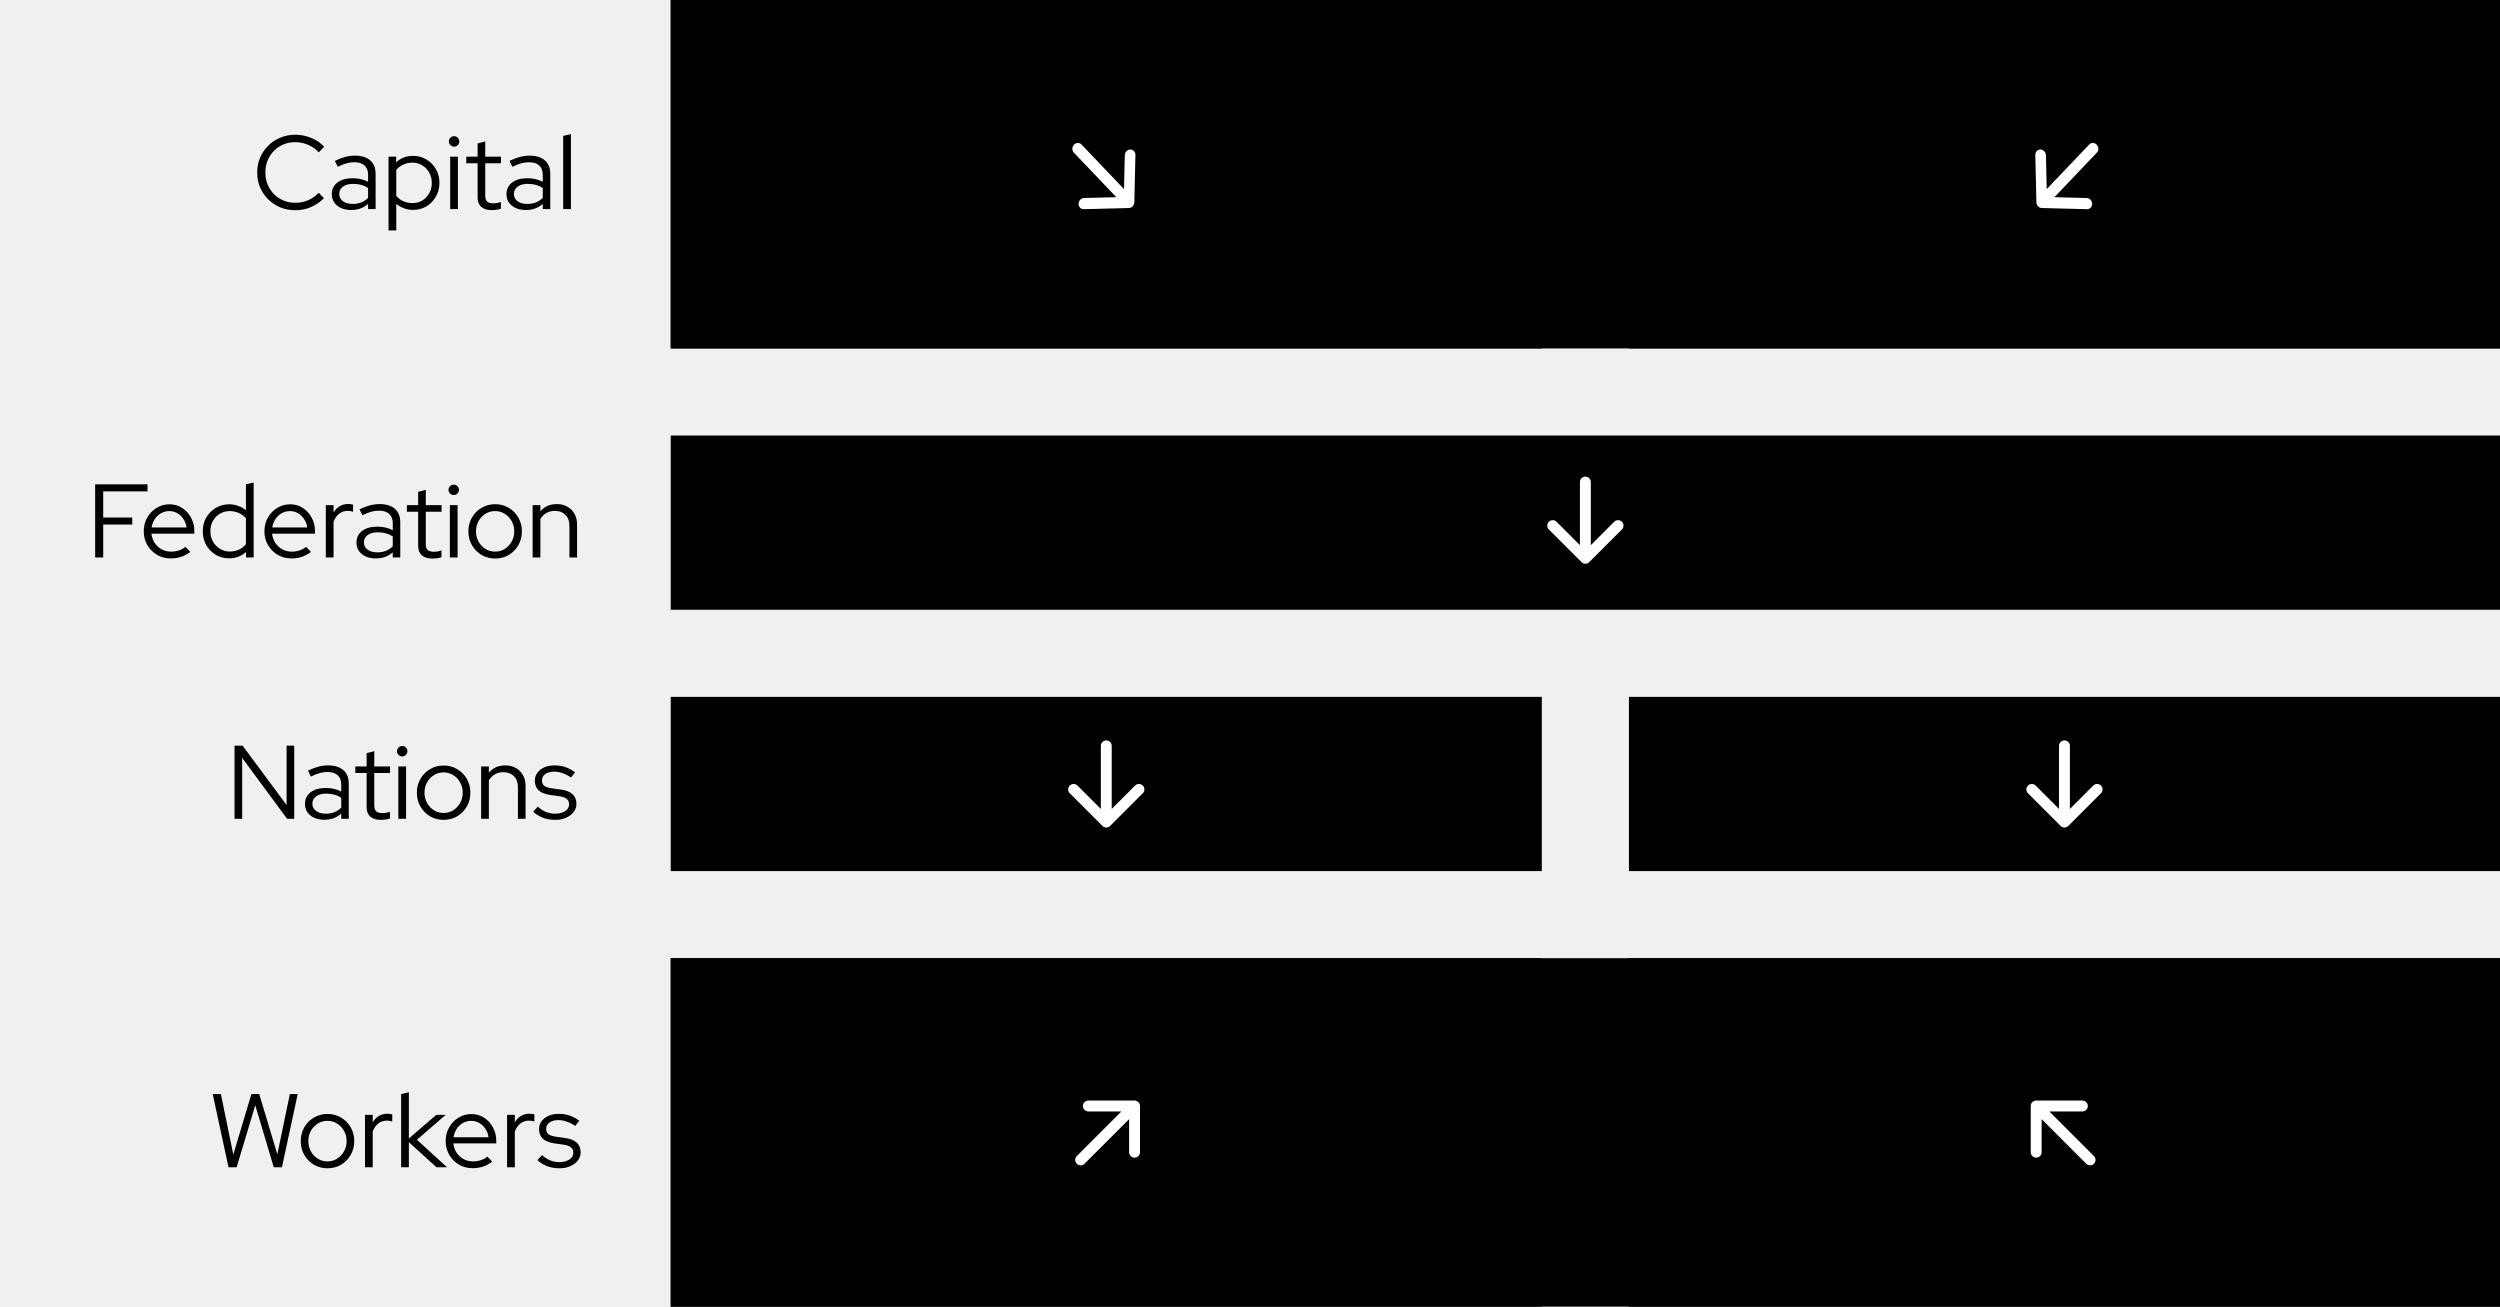
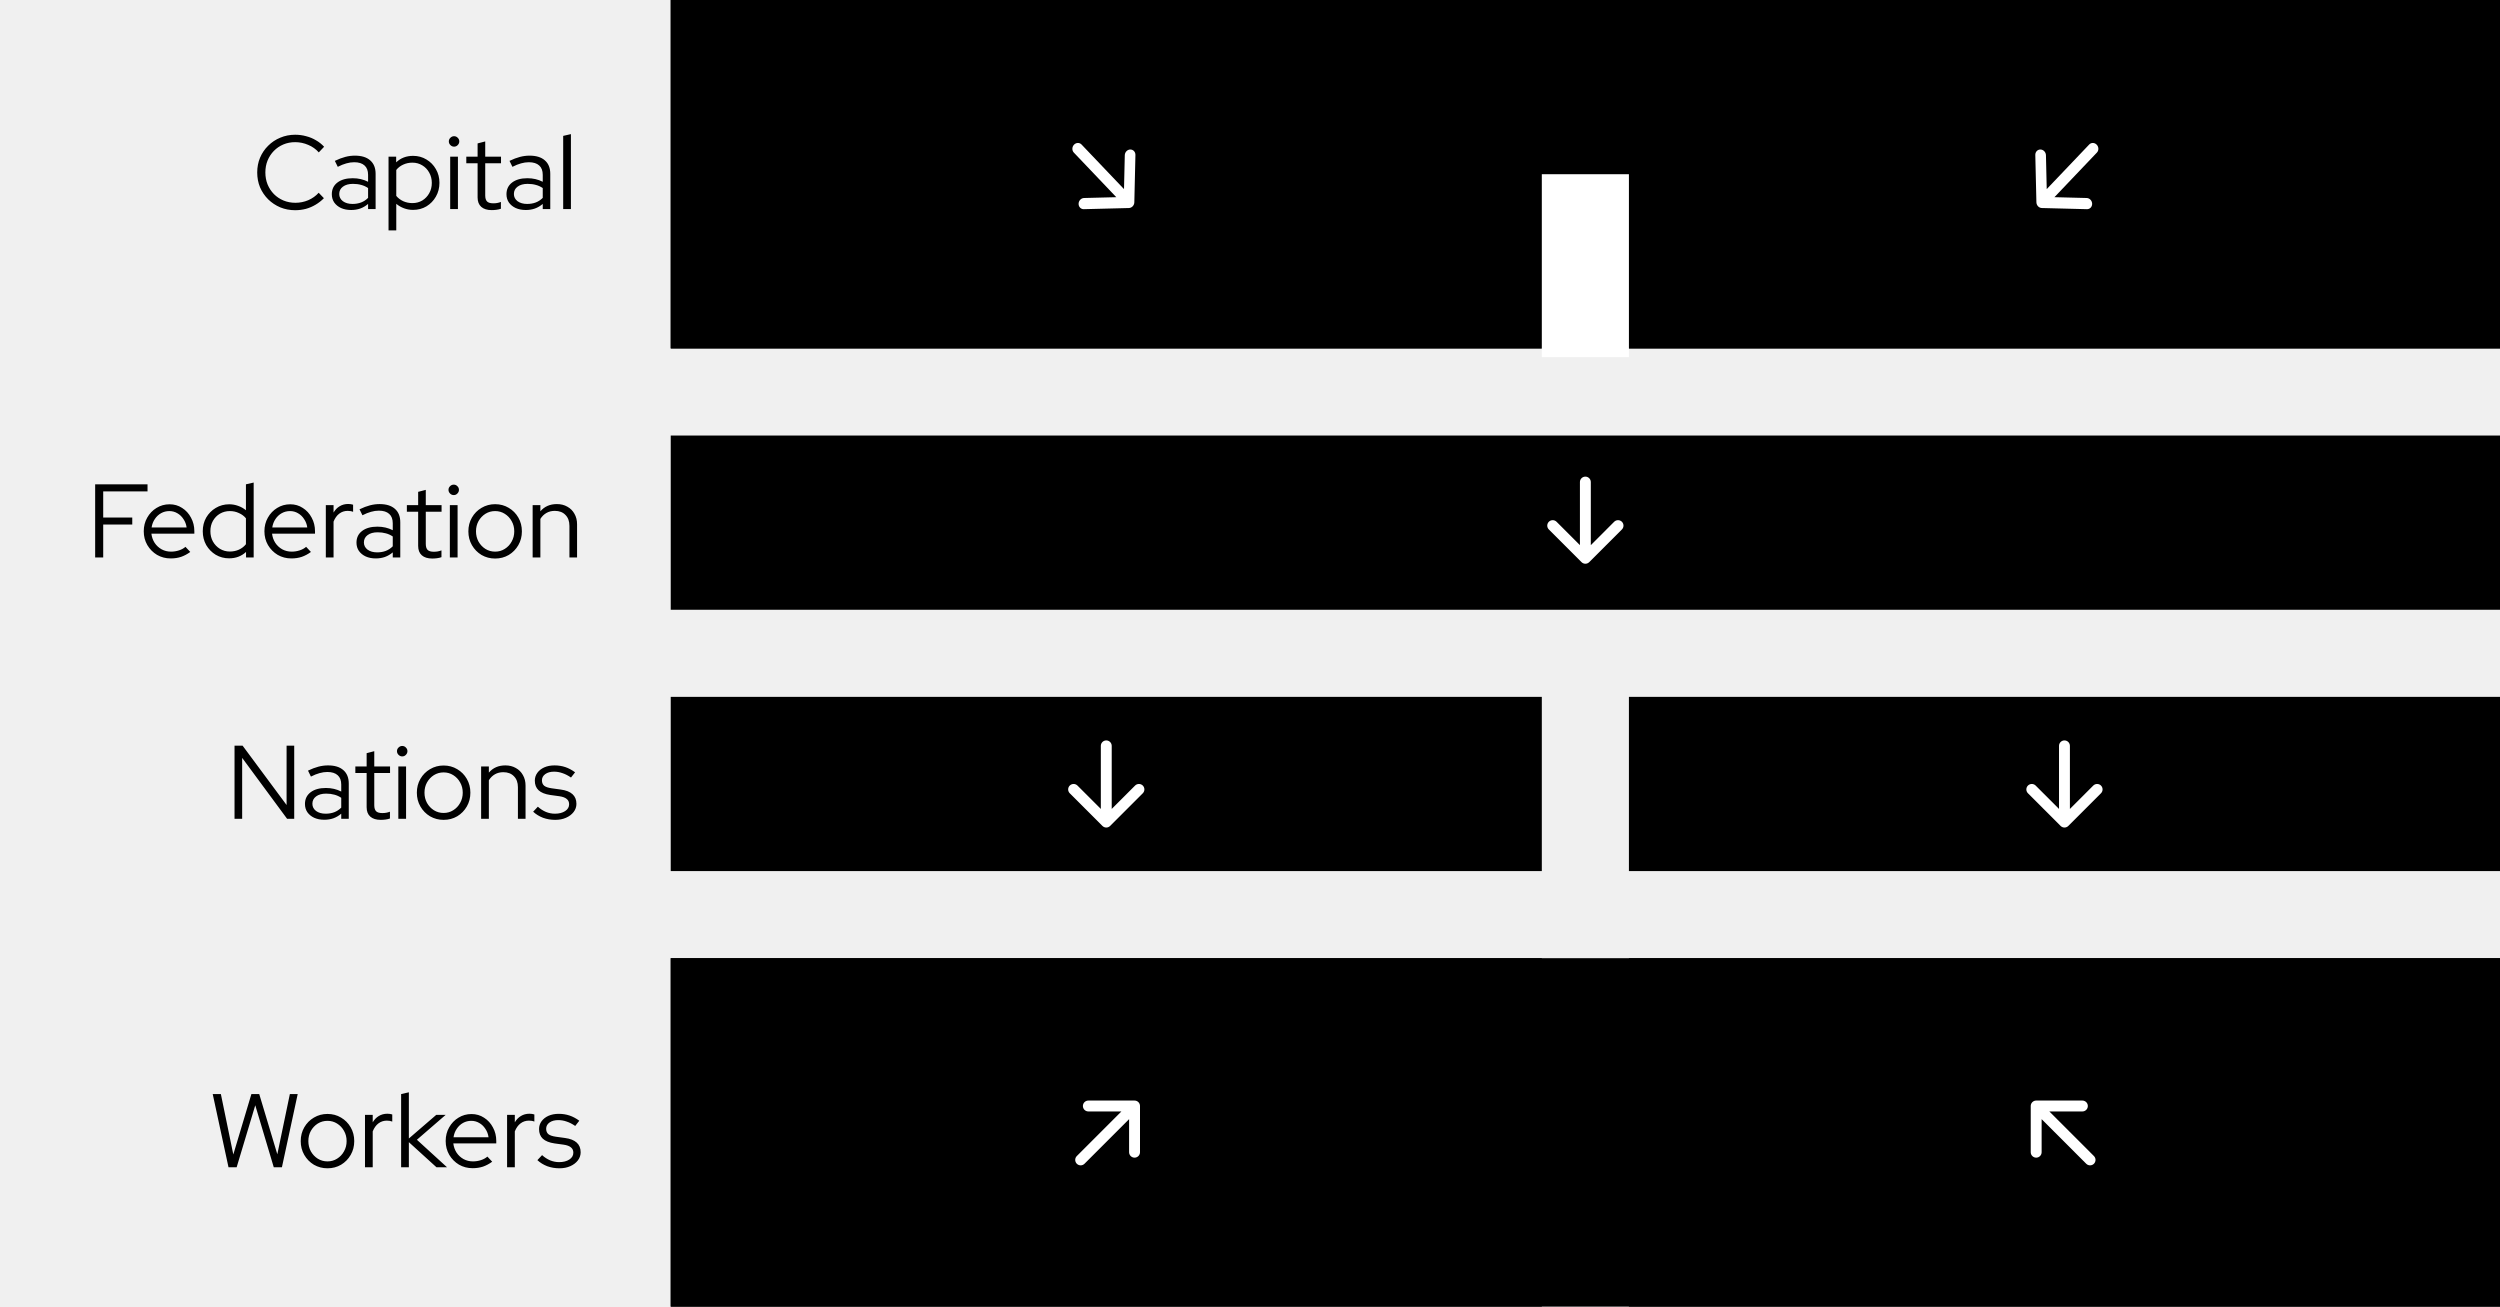
<svg xmlns="http://www.w3.org/2000/svg" width="287" height="150" viewBox="0 0 287 150" fill="none">
  <path d="M33.884 24.132C33.276 24.132 32.708 24.024 32.18 23.808C31.652 23.584 31.188 23.276 30.788 22.884C30.388 22.484 30.076 22.024 29.852 21.504C29.636 20.976 29.528 20.408 29.528 19.8C29.528 19.192 29.636 18.628 29.852 18.108C30.076 17.58 30.388 17.12 30.788 16.728C31.188 16.328 31.652 16.02 32.18 15.804C32.708 15.58 33.276 15.468 33.884 15.468C34.324 15.468 34.744 15.524 35.144 15.636C35.552 15.74 35.928 15.896 36.272 16.104C36.624 16.304 36.936 16.552 37.208 16.848L36.596 17.496C36.268 17.12 35.864 16.832 35.384 16.632C34.904 16.424 34.404 16.32 33.884 16.32C33.396 16.32 32.944 16.408 32.528 16.584C32.112 16.76 31.748 17.008 31.436 17.328C31.132 17.64 30.892 18.008 30.716 18.432C30.548 18.848 30.464 19.304 30.464 19.8C30.464 20.288 30.548 20.744 30.716 21.168C30.892 21.592 31.136 21.964 31.448 22.284C31.76 22.596 32.124 22.84 32.54 23.016C32.964 23.192 33.42 23.28 33.908 23.28C34.428 23.28 34.924 23.18 35.396 22.98C35.868 22.772 36.264 22.488 36.584 22.128L37.184 22.752C36.904 23.04 36.588 23.288 36.236 23.496C35.892 23.704 35.52 23.864 35.12 23.976C34.72 24.08 34.308 24.132 33.884 24.132ZM40.312 24.108C39.872 24.108 39.484 24.032 39.148 23.88C38.82 23.728 38.56 23.516 38.368 23.244C38.184 22.972 38.092 22.656 38.092 22.296C38.092 21.728 38.308 21.28 38.74 20.952C39.172 20.624 39.756 20.46 40.492 20.46C41.14 20.46 41.728 20.596 42.256 20.868V20.076C42.256 19.596 42.12 19.236 41.848 18.996C41.576 18.748 41.18 18.624 40.66 18.624C40.364 18.624 40.064 18.668 39.76 18.756C39.464 18.836 39.136 18.968 38.776 19.152L38.44 18.468C38.872 18.26 39.272 18.108 39.64 18.012C40.008 17.916 40.376 17.868 40.744 17.868C41.504 17.868 42.088 18.048 42.496 18.408C42.912 18.768 43.12 19.284 43.12 19.956V24H42.256V23.412C41.984 23.644 41.684 23.82 41.356 23.94C41.036 24.052 40.688 24.108 40.312 24.108ZM38.944 22.272C38.944 22.608 39.084 22.884 39.364 23.1C39.652 23.308 40.02 23.412 40.468 23.412C40.828 23.412 41.156 23.356 41.452 23.244C41.748 23.132 42.016 22.956 42.256 22.716V21.588C42.008 21.42 41.744 21.3 41.464 21.228C41.184 21.148 40.868 21.108 40.516 21.108C40.036 21.108 39.652 21.216 39.364 21.432C39.084 21.64 38.944 21.92 38.944 22.272ZM44.604 26.448V17.988H45.48V18.636C46 18.14 46.648 17.892 47.424 17.892C47.992 17.892 48.504 18.032 48.96 18.312C49.416 18.584 49.776 18.952 50.04 19.416C50.312 19.88 50.448 20.404 50.448 20.988C50.448 21.572 50.312 22.1 50.04 22.572C49.776 23.036 49.416 23.408 48.96 23.688C48.504 23.96 47.988 24.096 47.412 24.096C47.06 24.096 46.72 24.036 46.392 23.916C46.064 23.796 45.764 23.624 45.492 23.4V26.448H44.604ZM47.34 23.316C47.764 23.316 48.144 23.216 48.48 23.016C48.816 22.808 49.08 22.532 49.272 22.188C49.472 21.836 49.572 21.44 49.572 21C49.572 20.56 49.472 20.164 49.272 19.812C49.08 19.46 48.816 19.184 48.48 18.984C48.144 18.776 47.764 18.672 47.34 18.672C46.964 18.672 46.612 18.748 46.284 18.9C45.964 19.044 45.7 19.248 45.492 19.512V22.488C45.7 22.744 45.968 22.948 46.296 23.1C46.624 23.244 46.972 23.316 47.34 23.316ZM51.682 24V17.988H52.57V24H51.682ZM52.126 16.836C51.966 16.836 51.826 16.776 51.706 16.656C51.586 16.536 51.526 16.396 51.526 16.236C51.526 16.068 51.586 15.928 51.706 15.816C51.826 15.696 51.966 15.636 52.126 15.636C52.294 15.636 52.434 15.696 52.546 15.816C52.666 15.928 52.726 16.068 52.726 16.236C52.726 16.396 52.666 16.536 52.546 16.656C52.434 16.776 52.294 16.836 52.126 16.836ZM56.448 24.12C55.928 24.12 55.528 23.996 55.248 23.748C54.968 23.5 54.828 23.14 54.828 22.668V18.744H53.532V17.988H54.828V16.464L55.704 16.236V17.988H57.516V18.744H55.704V22.44C55.704 22.76 55.776 22.992 55.92 23.136C56.064 23.272 56.3 23.34 56.628 23.34C56.796 23.34 56.944 23.328 57.072 23.304C57.208 23.28 57.352 23.24 57.504 23.184V23.964C57.352 24.02 57.18 24.06 56.988 24.084C56.804 24.108 56.624 24.12 56.448 24.12ZM60.363 24.108C59.923 24.108 59.535 24.032 59.199 23.88C58.871 23.728 58.611 23.516 58.419 23.244C58.235 22.972 58.143 22.656 58.143 22.296C58.143 21.728 58.359 21.28 58.791 20.952C59.223 20.624 59.807 20.46 60.543 20.46C61.191 20.46 61.779 20.596 62.307 20.868V20.076C62.307 19.596 62.171 19.236 61.899 18.996C61.627 18.748 61.231 18.624 60.711 18.624C60.415 18.624 60.115 18.668 59.811 18.756C59.515 18.836 59.187 18.968 58.827 19.152L58.491 18.468C58.923 18.26 59.323 18.108 59.691 18.012C60.059 17.916 60.427 17.868 60.795 17.868C61.555 17.868 62.139 18.048 62.547 18.408C62.963 18.768 63.171 19.284 63.171 19.956V24H62.307V23.412C62.035 23.644 61.735 23.82 61.407 23.94C61.087 24.052 60.739 24.108 60.363 24.108ZM58.995 22.272C58.995 22.608 59.135 22.884 59.415 23.1C59.703 23.308 60.071 23.412 60.519 23.412C60.879 23.412 61.207 23.356 61.503 23.244C61.799 23.132 62.067 22.956 62.307 22.716V21.588C62.059 21.42 61.795 21.3 61.515 21.228C61.235 21.148 60.919 21.108 60.567 21.108C60.087 21.108 59.703 21.216 59.415 21.432C59.135 21.64 58.995 21.92 58.995 22.272ZM64.654 24V15.6L65.542 15.396V24H64.654Z" fill="black" />
  <path d="M10.924 64V55.6H16.936V56.416H11.848V59.416H15.184V60.22H11.848V64H10.924ZM19.599 64.108C19.023 64.108 18.499 63.972 18.027 63.7C17.563 63.42 17.191 63.044 16.911 62.572C16.639 62.1 16.503 61.572 16.503 60.988C16.503 60.412 16.635 59.892 16.899 59.428C17.163 58.956 17.519 58.584 17.967 58.312C18.415 58.032 18.915 57.892 19.467 57.892C20.003 57.892 20.483 58.032 20.907 58.312C21.339 58.584 21.679 58.956 21.927 59.428C22.183 59.892 22.311 60.412 22.311 60.988V61.264H17.379C17.427 61.656 17.551 62.008 17.751 62.32C17.959 62.632 18.227 62.88 18.555 63.064C18.883 63.24 19.243 63.328 19.635 63.328C19.947 63.328 20.251 63.28 20.547 63.184C20.843 63.088 21.091 62.952 21.291 62.776L21.843 63.364C21.507 63.612 21.155 63.8 20.787 63.928C20.427 64.048 20.031 64.108 19.599 64.108ZM17.403 60.556H21.423C21.375 60.196 21.255 59.876 21.063 59.596C20.879 59.308 20.647 59.084 20.367 58.924C20.087 58.756 19.779 58.672 19.443 58.672C19.099 58.672 18.783 58.752 18.495 58.912C18.207 59.072 17.967 59.296 17.775 59.584C17.583 59.864 17.459 60.188 17.403 60.556ZM26.301 64.096C25.741 64.096 25.229 63.96 24.765 63.688C24.309 63.408 23.945 63.036 23.673 62.572C23.409 62.1 23.277 61.572 23.277 60.988C23.277 60.404 23.409 59.88 23.673 59.416C23.945 58.952 24.309 58.584 24.765 58.312C25.229 58.032 25.745 57.892 26.313 57.892C26.665 57.892 27.005 57.952 27.333 58.072C27.661 58.184 27.961 58.352 28.233 58.576V55.6L29.121 55.396V64H28.245V63.364C27.717 63.852 27.069 64.096 26.301 64.096ZM26.385 63.316C26.761 63.316 27.109 63.244 27.429 63.1C27.757 62.948 28.025 62.74 28.233 62.476V59.5C28.025 59.244 27.757 59.044 27.429 58.9C27.109 58.748 26.761 58.672 26.385 58.672C25.969 58.672 25.589 58.772 25.245 58.972C24.909 59.172 24.641 59.448 24.441 59.8C24.249 60.144 24.153 60.536 24.153 60.976C24.153 61.416 24.249 61.812 24.441 62.164C24.641 62.516 24.909 62.796 25.245 63.004C25.589 63.212 25.969 63.316 26.385 63.316ZM33.451 64.108C32.875 64.108 32.351 63.972 31.879 63.7C31.415 63.42 31.043 63.044 30.763 62.572C30.491 62.1 30.355 61.572 30.355 60.988C30.355 60.412 30.487 59.892 30.751 59.428C31.015 58.956 31.371 58.584 31.819 58.312C32.267 58.032 32.767 57.892 33.319 57.892C33.855 57.892 34.335 58.032 34.759 58.312C35.191 58.584 35.531 58.956 35.779 59.428C36.035 59.892 36.163 60.412 36.163 60.988V61.264H31.231C31.279 61.656 31.403 62.008 31.603 62.32C31.811 62.632 32.079 62.88 32.407 63.064C32.735 63.24 33.095 63.328 33.487 63.328C33.799 63.328 34.103 63.28 34.399 63.184C34.695 63.088 34.943 62.952 35.143 62.776L35.695 63.364C35.359 63.612 35.007 63.8 34.639 63.928C34.279 64.048 33.883 64.108 33.451 64.108ZM31.255 60.556H35.275C35.227 60.196 35.107 59.876 34.915 59.596C34.731 59.308 34.499 59.084 34.219 58.924C33.939 58.756 33.631 58.672 33.295 58.672C32.951 58.672 32.635 58.752 32.347 58.912C32.059 59.072 31.819 59.296 31.627 59.584C31.435 59.864 31.311 60.188 31.255 60.556ZM37.404 64V57.988H38.292V58.84C38.476 58.528 38.708 58.288 38.988 58.12C39.276 57.944 39.604 57.856 39.972 57.856C40.18 57.856 40.368 57.884 40.536 57.94V58.756C40.432 58.716 40.328 58.688 40.224 58.672C40.12 58.656 40.016 58.648 39.912 58.648C39.544 58.648 39.22 58.756 38.94 58.972C38.668 59.18 38.452 59.484 38.292 59.884V64H37.404ZM43.144 64.108C42.704 64.108 42.316 64.032 41.98 63.88C41.652 63.728 41.392 63.516 41.2 63.244C41.016 62.972 40.924 62.656 40.924 62.296C40.924 61.728 41.14 61.28 41.572 60.952C42.004 60.624 42.588 60.46 43.324 60.46C43.972 60.46 44.56 60.596 45.088 60.868V60.076C45.088 59.596 44.952 59.236 44.68 58.996C44.408 58.748 44.012 58.624 43.492 58.624C43.196 58.624 42.896 58.668 42.592 58.756C42.296 58.836 41.968 58.968 41.608 59.152L41.272 58.468C41.704 58.26 42.104 58.108 42.472 58.012C42.84 57.916 43.208 57.868 43.576 57.868C44.336 57.868 44.92 58.048 45.328 58.408C45.744 58.768 45.952 59.284 45.952 59.956V64H45.088V63.412C44.816 63.644 44.516 63.82 44.188 63.94C43.868 64.052 43.52 64.108 43.144 64.108ZM41.776 62.272C41.776 62.608 41.916 62.884 42.196 63.1C42.484 63.308 42.852 63.412 43.3 63.412C43.66 63.412 43.988 63.356 44.284 63.244C44.58 63.132 44.848 62.956 45.088 62.716V61.588C44.84 61.42 44.576 61.3 44.296 61.228C44.016 61.148 43.7 61.108 43.348 61.108C42.868 61.108 42.484 61.216 42.196 61.432C41.916 61.64 41.776 61.92 41.776 62.272ZM49.624 64.12C49.104 64.12 48.704 63.996 48.424 63.748C48.144 63.5 48.004 63.14 48.004 62.668V58.744H46.708V57.988H48.004V56.464L48.88 56.236V57.988H50.692V58.744H48.88V62.44C48.88 62.76 48.952 62.992 49.096 63.136C49.24 63.272 49.476 63.34 49.804 63.34C49.972 63.34 50.12 63.328 50.248 63.304C50.384 63.28 50.528 63.24 50.68 63.184V63.964C50.528 64.02 50.356 64.06 50.164 64.084C49.98 64.108 49.8 64.12 49.624 64.12ZM51.643 64V57.988H52.531V64H51.643ZM52.087 56.836C51.927 56.836 51.787 56.776 51.667 56.656C51.547 56.536 51.487 56.396 51.487 56.236C51.487 56.068 51.547 55.928 51.667 55.816C51.787 55.696 51.927 55.636 52.087 55.636C52.255 55.636 52.395 55.696 52.507 55.816C52.627 55.928 52.687 56.068 52.687 56.236C52.687 56.396 52.627 56.536 52.507 56.656C52.395 56.776 52.255 56.836 52.087 56.836ZM56.841 64.12C56.273 64.12 55.753 63.984 55.281 63.712C54.817 63.432 54.449 63.056 54.177 62.584C53.905 62.112 53.769 61.584 53.769 61C53.769 60.416 53.905 59.888 54.177 59.416C54.449 58.944 54.817 58.572 55.281 58.3C55.753 58.02 56.273 57.88 56.841 57.88C57.417 57.88 57.937 58.02 58.401 58.3C58.865 58.572 59.233 58.944 59.505 59.416C59.777 59.888 59.913 60.416 59.913 61C59.913 61.584 59.777 62.112 59.505 62.584C59.233 63.056 58.865 63.432 58.401 63.712C57.937 63.984 57.417 64.12 56.841 64.12ZM56.841 63.328C57.249 63.328 57.617 63.224 57.945 63.016C58.281 62.808 58.545 62.528 58.737 62.176C58.937 61.824 59.037 61.432 59.037 61C59.037 60.56 58.937 60.168 58.737 59.824C58.545 59.472 58.281 59.192 57.945 58.984C57.617 58.776 57.249 58.672 56.841 58.672C56.433 58.672 56.061 58.776 55.725 58.984C55.397 59.192 55.133 59.472 54.933 59.824C54.741 60.168 54.645 60.56 54.645 61C54.645 61.432 54.741 61.824 54.933 62.176C55.133 62.528 55.397 62.808 55.725 63.016C56.061 63.224 56.433 63.328 56.841 63.328ZM61.147 64V57.988H62.035V58.696C62.507 58.144 63.139 57.868 63.931 57.868C64.387 57.868 64.787 57.968 65.131 58.168C65.483 58.36 65.755 58.632 65.947 58.984C66.147 59.328 66.247 59.732 66.247 60.196V64H65.371V60.376C65.371 59.84 65.219 59.42 64.915 59.116C64.619 58.804 64.211 58.648 63.691 58.648C63.331 58.648 63.011 58.728 62.731 58.888C62.451 59.048 62.219 59.276 62.035 59.572V64H61.147Z" fill="black" />
  <path d="M26.924 94V85.6H27.848L32.9 92.416V85.6H33.776V94H32.96L27.8 87.004V94H26.924ZM37.23 94.108C36.79 94.108 36.402 94.032 36.066 93.88C35.738 93.728 35.478 93.516 35.286 93.244C35.102 92.972 35.01 92.656 35.01 92.296C35.01 91.728 35.226 91.28 35.658 90.952C36.09 90.624 36.674 90.46 37.41 90.46C38.058 90.46 38.646 90.596 39.174 90.868V90.076C39.174 89.596 39.038 89.236 38.766 88.996C38.494 88.748 38.098 88.624 37.578 88.624C37.282 88.624 36.982 88.668 36.678 88.756C36.382 88.836 36.054 88.968 35.694 89.152L35.358 88.468C35.79 88.26 36.19 88.108 36.558 88.012C36.926 87.916 37.294 87.868 37.662 87.868C38.422 87.868 39.006 88.048 39.414 88.408C39.83 88.768 40.038 89.284 40.038 89.956V94H39.174V93.412C38.902 93.644 38.602 93.82 38.274 93.94C37.954 94.052 37.606 94.108 37.23 94.108ZM35.862 92.272C35.862 92.608 36.002 92.884 36.282 93.1C36.57 93.308 36.938 93.412 37.386 93.412C37.746 93.412 38.074 93.356 38.37 93.244C38.666 93.132 38.934 92.956 39.174 92.716V91.588C38.926 91.42 38.662 91.3 38.382 91.228C38.102 91.148 37.786 91.108 37.434 91.108C36.954 91.108 36.57 91.216 36.282 91.432C36.002 91.64 35.862 91.92 35.862 92.272ZM43.71 94.12C43.19 94.12 42.79 93.996 42.51 93.748C42.23 93.5 42.09 93.14 42.09 92.668V88.744H40.794V87.988H42.09V86.464L42.966 86.236V87.988H44.778V88.744H42.966V92.44C42.966 92.76 43.038 92.992 43.182 93.136C43.326 93.272 43.562 93.34 43.89 93.34C44.058 93.34 44.206 93.328 44.334 93.304C44.47 93.28 44.614 93.24 44.766 93.184V93.964C44.614 94.02 44.442 94.06 44.25 94.084C44.066 94.108 43.886 94.12 43.71 94.12ZM45.729 94V87.988H46.617V94H45.729ZM46.173 86.836C46.013 86.836 45.873 86.776 45.753 86.656C45.633 86.536 45.573 86.396 45.573 86.236C45.573 86.068 45.633 85.928 45.753 85.816C45.873 85.696 46.013 85.636 46.173 85.636C46.341 85.636 46.481 85.696 46.593 85.816C46.713 85.928 46.773 86.068 46.773 86.236C46.773 86.396 46.713 86.536 46.593 86.656C46.481 86.776 46.341 86.836 46.173 86.836ZM50.927 94.12C50.359 94.12 49.839 93.984 49.367 93.712C48.903 93.432 48.535 93.056 48.263 92.584C47.991 92.112 47.855 91.584 47.855 91C47.855 90.416 47.991 89.888 48.263 89.416C48.535 88.944 48.903 88.572 49.367 88.3C49.839 88.02 50.359 87.88 50.927 87.88C51.503 87.88 52.023 88.02 52.487 88.3C52.951 88.572 53.319 88.944 53.591 89.416C53.863 89.888 53.999 90.416 53.999 91C53.999 91.584 53.863 92.112 53.591 92.584C53.319 93.056 52.951 93.432 52.487 93.712C52.023 93.984 51.503 94.12 50.927 94.12ZM50.927 93.328C51.335 93.328 51.703 93.224 52.031 93.016C52.367 92.808 52.631 92.528 52.823 92.176C53.023 91.824 53.123 91.432 53.123 91C53.123 90.56 53.023 90.168 52.823 89.824C52.631 89.472 52.367 89.192 52.031 88.984C51.703 88.776 51.335 88.672 50.927 88.672C50.519 88.672 50.147 88.776 49.811 88.984C49.483 89.192 49.219 89.472 49.019 89.824C48.827 90.168 48.731 90.56 48.731 91C48.731 91.432 48.827 91.824 49.019 92.176C49.219 92.528 49.483 92.808 49.811 93.016C50.147 93.224 50.519 93.328 50.927 93.328ZM55.233 94V87.988H56.121V88.696C56.593 88.144 57.225 87.868 58.017 87.868C58.473 87.868 58.873 87.968 59.217 88.168C59.569 88.36 59.841 88.632 60.033 88.984C60.233 89.328 60.333 89.732 60.333 90.196V94H59.457V90.376C59.457 89.84 59.305 89.42 59.001 89.116C58.705 88.804 58.297 88.648 57.777 88.648C57.417 88.648 57.097 88.728 56.817 88.888C56.537 89.048 56.305 89.276 56.121 89.572V94H55.233ZM63.739 94.12C63.242 94.12 62.775 94.04 62.334 93.88C61.903 93.712 61.526 93.48 61.206 93.184L61.746 92.608C62.026 92.864 62.334 93.064 62.67 93.208C63.007 93.344 63.35 93.412 63.703 93.412C64.183 93.412 64.575 93.312 64.879 93.112C65.183 92.912 65.335 92.652 65.335 92.332C65.335 92.068 65.243 91.864 65.058 91.72C64.882 91.568 64.603 91.464 64.219 91.408L63.175 91.264C62.575 91.176 62.127 90.996 61.831 90.724C61.542 90.452 61.398 90.084 61.398 89.62C61.398 89.284 61.495 88.984 61.687 88.72C61.879 88.456 62.142 88.248 62.478 88.096C62.822 87.944 63.215 87.868 63.654 87.868C64.094 87.868 64.507 87.932 64.891 88.06C65.275 88.188 65.65 88.388 66.019 88.66L65.55 89.26C65.215 89.028 64.886 88.86 64.567 88.756C64.254 88.644 63.934 88.588 63.606 88.588C63.191 88.588 62.855 88.68 62.599 88.864C62.343 89.048 62.215 89.288 62.215 89.584C62.215 89.856 62.303 90.064 62.478 90.208C62.654 90.344 62.938 90.44 63.331 90.496L64.374 90.64C64.975 90.72 65.422 90.896 65.719 91.168C66.022 91.44 66.174 91.812 66.174 92.284C66.174 92.628 66.067 92.94 65.85 93.22C65.635 93.5 65.343 93.72 64.975 93.88C64.615 94.04 64.203 94.12 63.739 94.12Z" fill="black" />
  <path d="M26.232 134L24.42 125.6H25.356L26.784 132.536L28.86 125.6H29.76L31.836 132.512L33.276 125.6H34.176L32.364 134H31.428L29.304 126.884L27.168 134H26.232ZM37.595 134.12C37.027 134.12 36.507 133.984 36.035 133.712C35.571 133.432 35.203 133.056 34.931 132.584C34.659 132.112 34.523 131.584 34.523 131C34.523 130.416 34.659 129.888 34.931 129.416C35.203 128.944 35.571 128.572 36.035 128.3C36.507 128.02 37.027 127.88 37.595 127.88C38.171 127.88 38.691 128.02 39.155 128.3C39.619 128.572 39.987 128.944 40.259 129.416C40.531 129.888 40.667 130.416 40.667 131C40.667 131.584 40.531 132.112 40.259 132.584C39.987 133.056 39.619 133.432 39.155 133.712C38.691 133.984 38.171 134.12 37.595 134.12ZM37.595 133.328C38.003 133.328 38.371 133.224 38.699 133.016C39.035 132.808 39.299 132.528 39.491 132.176C39.691 131.824 39.791 131.432 39.791 131C39.791 130.56 39.691 130.168 39.491 129.824C39.299 129.472 39.035 129.192 38.699 128.984C38.371 128.776 38.003 128.672 37.595 128.672C37.187 128.672 36.815 128.776 36.479 128.984C36.151 129.192 35.887 129.472 35.687 129.824C35.495 130.168 35.399 130.56 35.399 131C35.399 131.432 35.495 131.824 35.687 132.176C35.887 132.528 36.151 132.808 36.479 133.016C36.815 133.224 37.187 133.328 37.595 133.328ZM41.901 134V127.988H42.788V128.84C42.972 128.528 43.205 128.288 43.484 128.12C43.773 127.944 44.1 127.856 44.468 127.856C44.676 127.856 44.864 127.884 45.032 127.94V128.756C44.928 128.716 44.825 128.688 44.721 128.672C44.617 128.656 44.513 128.648 44.408 128.648C44.041 128.648 43.717 128.756 43.437 128.972C43.164 129.18 42.949 129.484 42.788 129.884V134H41.901ZM46.049 134V125.6L46.937 125.396V130.7L50.081 127.988H51.161L47.861 130.844L51.317 134H50.105L46.937 131.12V134H46.049ZM54.26 134.108C53.684 134.108 53.16 133.972 52.688 133.7C52.224 133.42 51.852 133.044 51.572 132.572C51.3 132.1 51.164 131.572 51.164 130.988C51.164 130.412 51.296 129.892 51.56 129.428C51.824 128.956 52.18 128.584 52.628 128.312C53.076 128.032 53.576 127.892 54.128 127.892C54.664 127.892 55.144 128.032 55.568 128.312C56 128.584 56.34 128.956 56.588 129.428C56.844 129.892 56.972 130.412 56.972 130.988V131.264H52.04C52.088 131.656 52.212 132.008 52.412 132.32C52.62 132.632 52.888 132.88 53.216 133.064C53.544 133.24 53.904 133.328 54.296 133.328C54.608 133.328 54.912 133.28 55.208 133.184C55.504 133.088 55.752 132.952 55.952 132.776L56.504 133.364C56.168 133.612 55.816 133.8 55.448 133.928C55.088 134.048 54.692 134.108 54.26 134.108ZM52.064 130.556H56.084C56.036 130.196 55.916 129.876 55.724 129.596C55.54 129.308 55.308 129.084 55.028 128.924C54.748 128.756 54.44 128.672 54.104 128.672C53.76 128.672 53.444 128.752 53.156 128.912C52.868 129.072 52.628 129.296 52.436 129.584C52.244 129.864 52.12 130.188 52.064 130.556ZM58.213 134V127.988H59.101V128.84C59.285 128.528 59.517 128.288 59.797 128.12C60.085 127.944 60.413 127.856 60.781 127.856C60.989 127.856 61.177 127.884 61.345 127.94V128.756C61.241 128.716 61.137 128.688 61.033 128.672C60.929 128.656 60.825 128.648 60.721 128.648C60.353 128.648 60.029 128.756 59.749 128.972C59.477 129.18 59.261 129.484 59.101 129.884V134H58.213ZM64.223 134.12C63.727 134.12 63.259 134.04 62.819 133.88C62.387 133.712 62.011 133.48 61.691 133.184L62.231 132.608C62.511 132.864 62.819 133.064 63.155 133.208C63.491 133.344 63.835 133.412 64.187 133.412C64.667 133.412 65.059 133.312 65.363 133.112C65.667 132.912 65.819 132.652 65.819 132.332C65.819 132.068 65.727 131.864 65.543 131.72C65.367 131.568 65.087 131.464 64.703 131.408L63.659 131.264C63.059 131.176 62.611 130.996 62.315 130.724C62.027 130.452 61.883 130.084 61.883 129.62C61.883 129.284 61.979 128.984 62.171 128.72C62.363 128.456 62.627 128.248 62.963 128.096C63.307 127.944 63.699 127.868 64.139 127.868C64.579 127.868 64.991 127.932 65.375 128.06C65.759 128.188 66.135 128.388 66.503 128.66L66.035 129.26C65.699 129.028 65.371 128.86 65.051 128.756C64.739 128.644 64.419 128.588 64.091 128.588C63.675 128.588 63.339 128.68 63.083 128.864C62.827 129.048 62.699 129.288 62.699 129.584C62.699 129.856 62.787 130.064 62.963 130.208C63.139 130.344 63.423 130.44 63.815 130.496L64.859 130.64C65.459 130.72 65.907 130.896 66.203 131.168C66.507 131.44 66.659 131.812 66.659 132.284C66.659 132.628 66.551 132.94 66.335 133.22C66.119 133.5 65.827 133.72 65.459 133.88C65.099 134.04 64.687 134.12 64.223 134.12Z" fill="black" />
  <rect x="77" width="210" height="40" fill="black" />
  <rect x="77" y="110" width="210" height="40" fill="black" />
  <rect x="77" width="100" height="40" fill="black" />
  <g clip-path="url(#clip0_277_178)">
    <path fill-rule="evenodd" clip-rule="evenodd" d="M123.297 16.611C123.18 16.734 123.111 16.899 123.108 17.069C123.104 17.239 123.164 17.4 123.276 17.517L128.152 22.637L124.448 22.731C124.368 22.733 124.288 22.752 124.213 22.786C124.138 22.82 124.07 22.869 124.012 22.93C123.954 22.991 123.907 23.063 123.874 23.142C123.842 23.22 123.824 23.304 123.822 23.388C123.82 23.473 123.834 23.556 123.863 23.633C123.892 23.71 123.935 23.779 123.991 23.837C124.046 23.895 124.112 23.941 124.186 23.971C124.259 24.002 124.338 24.016 124.418 24.014L129.595 23.882C129.676 23.88 129.755 23.861 129.83 23.827C129.905 23.793 129.974 23.744 130.032 23.683C130.09 23.622 130.137 23.55 130.169 23.471C130.202 23.393 130.219 23.309 130.221 23.225L130.347 17.789C130.351 17.619 130.291 17.457 130.179 17.34C130.067 17.222 129.913 17.159 129.751 17.163C129.589 17.167 129.432 17.239 129.315 17.362C129.198 17.485 129.13 17.65 129.126 17.82L129.036 21.709L124.16 16.589C124.048 16.472 123.894 16.408 123.733 16.412C123.571 16.416 123.414 16.488 123.297 16.611Z" fill="white" />
  </g>
  <rect x="187" width="100" height="40" fill="black" />
  <g clip-path="url(#clip1_277_178)">
    <path fill-rule="evenodd" clip-rule="evenodd" d="M240.703 16.611C240.586 16.488 240.429 16.416 240.268 16.412C240.106 16.408 239.952 16.472 239.841 16.589L234.964 21.709L234.875 17.82C234.873 17.736 234.855 17.652 234.822 17.573C234.79 17.494 234.743 17.423 234.685 17.362C234.627 17.301 234.559 17.252 234.484 17.218C234.409 17.183 234.329 17.165 234.249 17.163C234.169 17.161 234.09 17.175 234.016 17.206C233.943 17.236 233.877 17.281 233.821 17.34C233.766 17.398 233.723 17.467 233.694 17.544C233.665 17.621 233.651 17.704 233.653 17.788L233.779 23.224C233.781 23.309 233.799 23.392 233.831 23.471C233.864 23.55 233.91 23.622 233.968 23.683C234.026 23.744 234.095 23.793 234.17 23.827C234.245 23.861 234.325 23.88 234.405 23.881L239.582 24.014C239.744 24.018 239.898 23.955 240.01 23.837C240.121 23.72 240.182 23.558 240.178 23.388C240.174 23.218 240.106 23.053 239.988 22.93C239.871 22.807 239.714 22.735 239.552 22.731L235.848 22.637L240.724 17.517C240.836 17.4 240.897 17.238 240.893 17.069C240.889 16.899 240.821 16.734 240.703 16.611Z" fill="white" />
  </g>
  <rect x="77" y="50" width="210" height="20" fill="black" />
  <g clip-path="url(#clip2_277_178)">
    <path fill-rule="evenodd" clip-rule="evenodd" d="M182 54.716C181.834 54.716 181.675 54.782 181.558 54.899C181.441 55.016 181.375 55.175 181.375 55.341V62.582L178.693 59.898C178.635 59.84 178.566 59.794 178.49 59.763C178.414 59.731 178.332 59.715 178.25 59.715C178.168 59.715 178.087 59.731 178.011 59.763C177.935 59.794 177.866 59.84 177.808 59.898C177.75 59.956 177.703 60.025 177.672 60.101C177.641 60.177 177.624 60.258 177.624 60.341C177.624 60.423 177.641 60.504 177.672 60.58C177.703 60.656 177.75 60.725 177.808 60.783L181.558 64.533C181.616 64.591 181.685 64.638 181.761 64.669C181.837 64.701 181.918 64.717 182 64.717C182.082 64.717 182.164 64.701 182.24 64.669C182.316 64.638 182.385 64.591 182.443 64.533L186.193 60.783C186.31 60.666 186.376 60.507 186.376 60.341C186.376 60.175 186.31 60.016 186.193 59.898C186.075 59.781 185.916 59.715 185.75 59.715C185.584 59.715 185.425 59.781 185.308 59.898L182.625 62.582V55.341C182.625 55.175 182.559 55.016 182.442 54.899C182.325 54.782 182.166 54.716 182 54.716Z" fill="white" />
  </g>
  <rect x="77" y="80" width="100" height="20" fill="black" />
  <g clip-path="url(#clip3_277_178)">
    <path fill-rule="evenodd" clip-rule="evenodd" d="M127 85C126.834 85 126.675 85.066 126.558 85.183C126.441 85.3 126.375 85.459 126.375 85.625V92.866L123.693 90.182C123.635 90.124 123.566 90.078 123.49 90.047C123.414 90.015 123.332 89.999 123.25 89.999C123.168 89.999 123.087 90.015 123.011 90.047C122.935 90.078 122.866 90.124 122.808 90.182C122.75 90.24 122.703 90.309 122.672 90.385C122.641 90.461 122.624 90.543 122.624 90.625C122.624 90.707 122.641 90.788 122.672 90.864C122.703 90.94 122.75 91.009 122.808 91.067L126.558 94.817C126.616 94.876 126.685 94.922 126.761 94.953C126.837 94.985 126.918 95.001 127 95.001C127.082 95.001 127.164 94.985 127.24 94.953C127.316 94.922 127.385 94.876 127.443 94.817L131.193 91.067C131.31 90.95 131.376 90.791 131.376 90.625C131.376 90.459 131.31 90.3 131.193 90.182C131.075 90.065 130.916 89.999 130.75 89.999C130.584 89.999 130.425 90.065 130.308 90.182L127.625 92.866V85.625C127.625 85.459 127.559 85.3 127.442 85.183C127.325 85.066 127.166 85 127 85Z" fill="white" />
  </g>
  <rect x="187" y="80" width="100" height="20" fill="black" />
  <g clip-path="url(#clip4_277_178)">
    <path fill-rule="evenodd" clip-rule="evenodd" d="M237 85C236.834 85 236.675 85.066 236.558 85.183C236.441 85.3 236.375 85.459 236.375 85.625V92.866L233.693 90.182C233.635 90.124 233.566 90.078 233.49 90.047C233.414 90.015 233.332 89.999 233.25 89.999C233.168 89.999 233.087 90.015 233.011 90.047C232.935 90.078 232.866 90.124 232.808 90.182C232.75 90.24 232.703 90.309 232.672 90.385C232.641 90.461 232.624 90.543 232.624 90.625C232.624 90.707 232.641 90.788 232.672 90.864C232.703 90.94 232.75 91.009 232.808 91.067L236.558 94.817C236.616 94.876 236.685 94.922 236.761 94.953C236.837 94.985 236.918 95.001 237 95.001C237.082 95.001 237.164 94.985 237.24 94.953C237.316 94.922 237.385 94.876 237.443 94.817L241.193 91.067C241.31 90.95 241.376 90.791 241.376 90.625C241.376 90.459 241.31 90.3 241.193 90.182C241.075 90.065 240.916 89.999 240.75 89.999C240.584 89.999 240.425 90.065 240.308 90.182L237.625 92.866V85.625C237.625 85.459 237.559 85.3 237.442 85.183C237.325 85.066 237.166 85 237 85Z" fill="white" />
  </g>
  <rect x="77" y="110" width="100" height="40" fill="black" />
  <g clip-path="url(#clip5_277_178)">
-     <path fill-rule="evenodd" clip-rule="evenodd" d="M123.617 133.599C123.734 133.716 123.893 133.782 124.059 133.782C124.225 133.782 124.384 133.716 124.501 133.599L129.621 128.478L129.62 132.273C129.62 132.355 129.637 132.436 129.668 132.512C129.699 132.588 129.746 132.657 129.804 132.715C129.862 132.773 129.931 132.82 130.007 132.851C130.083 132.882 130.164 132.899 130.246 132.899C130.328 132.899 130.41 132.882 130.486 132.851C130.562 132.82 130.631 132.773 130.689 132.715C130.747 132.657 130.793 132.588 130.824 132.512C130.856 132.436 130.872 132.355 130.872 132.273V126.969C130.872 126.887 130.856 126.806 130.825 126.73C130.793 126.654 130.747 126.585 130.689 126.527C130.631 126.469 130.562 126.423 130.486 126.391C130.41 126.36 130.328 126.344 130.246 126.344H124.943C124.777 126.344 124.618 126.41 124.5 126.527C124.383 126.644 124.317 126.804 124.317 126.969C124.317 127.135 124.383 127.295 124.5 127.412C124.618 127.529 124.777 127.595 124.943 127.595L128.737 127.594L123.617 132.715C123.5 132.832 123.434 132.991 123.434 133.157C123.434 133.322 123.5 133.481 123.617 133.599Z" fill="white" />
+     <path fill-rule="evenodd" clip-rule="evenodd" d="M123.617 133.599C123.734 133.716 123.893 133.782 124.059 133.782C124.225 133.782 124.384 133.716 124.501 133.599L129.621 128.478L129.62 132.273C129.62 132.355 129.637 132.436 129.668 132.512C129.699 132.588 129.746 132.657 129.804 132.715C129.862 132.773 129.931 132.82 130.007 132.851C130.083 132.882 130.164 132.899 130.246 132.899C130.328 132.899 130.41 132.882 130.486 132.851C130.562 132.82 130.631 132.773 130.689 132.715C130.747 132.657 130.793 132.588 130.824 132.512C130.856 132.436 130.872 132.355 130.872 132.273L130.872 126.969C130.872 126.887 130.856 126.806 130.825 126.73C130.793 126.654 130.747 126.585 130.689 126.527C130.631 126.469 130.562 126.423 130.486 126.391C130.41 126.36 130.328 126.344 130.246 126.344L124.943 126.344C124.777 126.344 124.618 126.41 124.5 126.527C124.383 126.644 124.317 126.804 124.317 126.969C124.317 127.135 124.383 127.295 124.5 127.412C124.618 127.529 124.777 127.595 124.943 127.595L128.737 127.594L123.617 132.715C123.5 132.832 123.434 132.991 123.434 133.157C123.434 133.322 123.5 133.481 123.617 133.599Z" fill="white" />
  </g>
  <rect x="187" y="110" width="100" height="40" fill="black" />
  <g clip-path="url(#clip6_277_178)">
-     <path fill-rule="evenodd" clip-rule="evenodd" d="M240.383 133.599C240.5 133.482 240.566 133.323 240.566 133.157C240.566 132.991 240.5 132.832 240.383 132.715L235.262 127.595L239.057 127.595C239.139 127.595 239.221 127.579 239.296 127.548C239.372 127.516 239.441 127.47 239.499 127.412C239.558 127.354 239.604 127.285 239.635 127.209C239.667 127.133 239.683 127.052 239.683 126.97C239.683 126.887 239.667 126.806 239.635 126.73C239.604 126.654 239.558 126.585 239.499 126.527C239.441 126.469 239.372 126.423 239.296 126.392C239.221 126.36 239.139 126.344 239.057 126.344H233.754C233.671 126.344 233.59 126.36 233.514 126.391C233.438 126.423 233.369 126.469 233.311 126.527C233.253 126.585 233.207 126.654 233.175 126.73C233.144 126.806 233.128 126.887 233.128 126.97V132.273C233.128 132.439 233.194 132.598 233.311 132.715C233.429 132.833 233.588 132.899 233.754 132.899C233.92 132.899 234.079 132.833 234.196 132.715C234.314 132.598 234.379 132.439 234.379 132.273L234.379 128.478L239.499 133.599C239.616 133.716 239.775 133.782 239.941 133.782C240.107 133.782 240.266 133.716 240.383 133.599Z" fill="white" />
+     <path fill-rule="evenodd" clip-rule="evenodd" d="M240.383 133.599C240.5 133.482 240.566 133.323 240.566 133.157C240.566 132.991 240.5 132.832 240.383 132.715L235.262 127.595L239.057 127.595C239.139 127.595 239.221 127.579 239.296 127.548C239.372 127.516 239.441 127.47 239.499 127.412C239.558 127.354 239.604 127.285 239.635 127.209C239.667 127.133 239.683 127.052 239.683 126.97C239.683 126.887 239.667 126.806 239.635 126.73C239.604 126.654 239.558 126.585 239.499 126.527C239.441 126.469 239.372 126.423 239.296 126.392C239.221 126.36 239.139 126.344 239.057 126.344L233.754 126.344C233.671 126.344 233.59 126.36 233.514 126.391C233.438 126.423 233.369 126.469 233.311 126.527C233.253 126.585 233.207 126.654 233.175 126.73C233.144 126.806 233.128 126.887 233.128 126.97L233.128 132.273C233.128 132.439 233.194 132.598 233.311 132.715C233.429 132.833 233.588 132.899 233.754 132.899C233.92 132.899 234.079 132.833 234.196 132.715C234.314 132.598 234.379 132.439 234.379 132.273L234.379 128.478L239.499 133.599C239.616 133.716 239.775 133.782 239.941 133.782C240.107 133.782 240.266 133.716 240.383 133.599Z" fill="white" />
  </g>
+   <rect x="177" y="20" width="10" height="21" fill="white" />
  <defs>
    <clipPath id="clip0_277_178">
      <rect width="10.741" height="10.741" fill="white" transform="matrix(-0.689655 0.724138 -0.689655 -0.724138 134.408 20.5)" />
    </clipPath>
    <clipPath id="clip1_277_178">
      <rect width="10.741" height="10.741" fill="white" transform="matrix(-0.689655 -0.724138 0.689655 -0.724138 237 28.2783)" />
    </clipPath>
    <clipPath id="clip2_277_178">
      <rect width="10" height="11" fill="white" transform="matrix(-1 0 0 -1 187 65)" />
    </clipPath>
    <clipPath id="clip3_277_178">
      <rect width="10" height="11" fill="white" transform="matrix(-1 0 0 -1 132 96)" />
    </clipPath>
    <clipPath id="clip4_277_178">
      <rect width="10" height="11" fill="white" transform="matrix(-1 0 0 -1 242 96)" />
    </clipPath>
    <clipPath id="clip5_277_178">
      <rect width="10" height="11" fill="white" transform="translate(127.354 122.791) rotate(45)" />
    </clipPath>
    <clipPath id="clip6_277_178">
      <rect width="10" height="11" fill="white" transform="translate(229.575 129.862) rotate(-45)" />
    </clipPath>
  </defs>
</svg>
